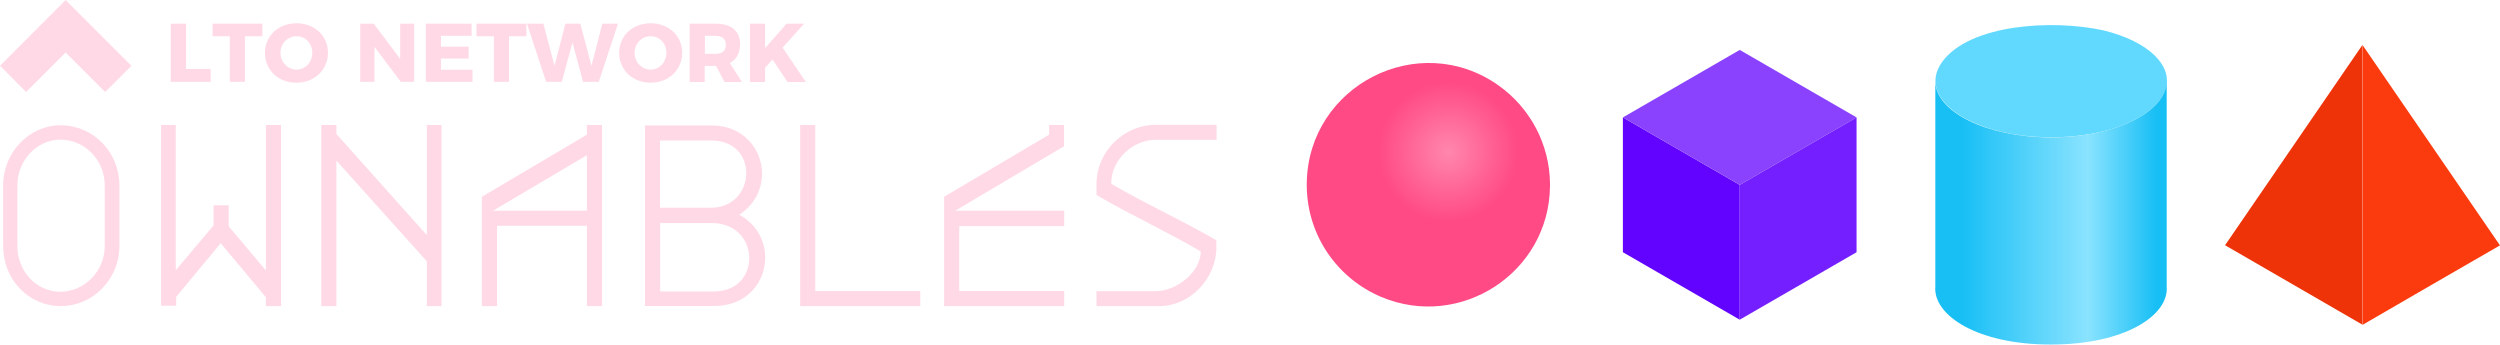
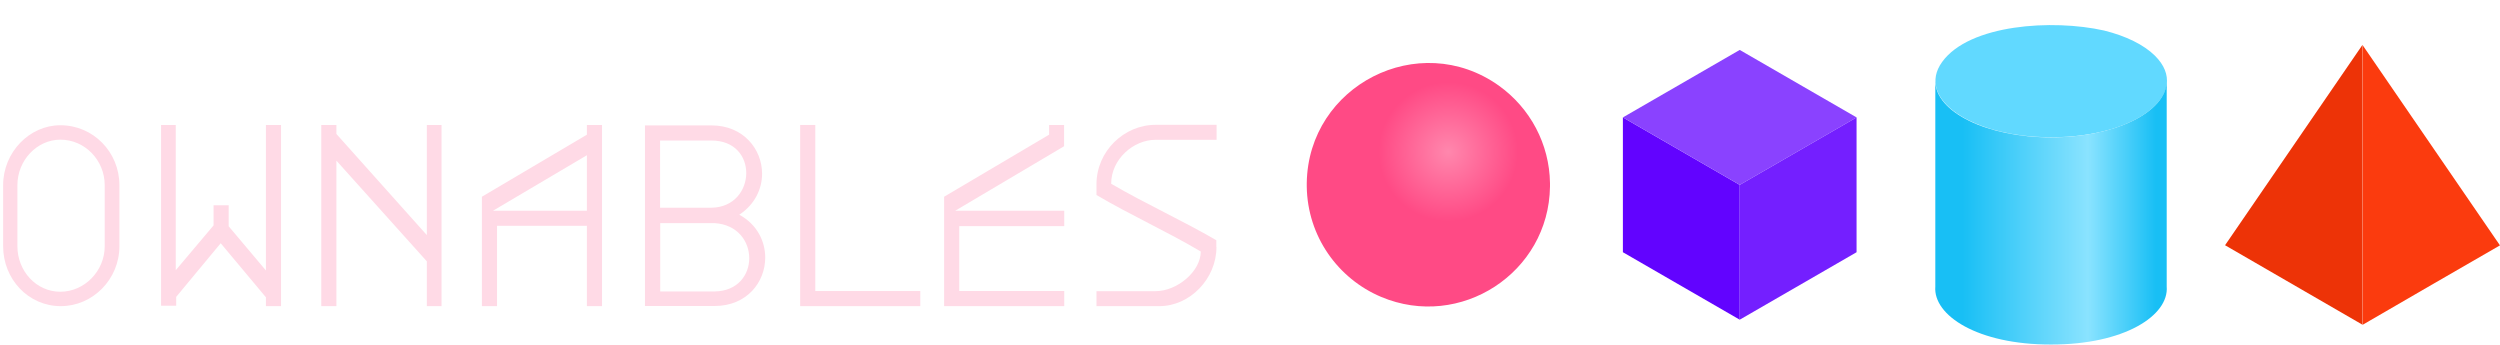
<svg xmlns="http://www.w3.org/2000/svg" version="1.1" id="Layer_1" x="0px" y="0px" style="enable-background:new 0 0 1920 1080;" xml:space="preserve" viewBox="83 419.1 1752.43 241.52">
  <style type="text/css">
	.st0{fill:#6203FF;}
	.st1{fill:#8A42FF;}
	.st2{fill:#741FFF;}
	.st3{fill:#61D9FF;}
	.st4{fill:url(#SVGID_1_);}
	.st5{fill:url(#SVGID_00000134956658284519563100000015094121371170784669_);}
	.st6{fill:#ED3307;}
	.st7{fill:#FB3B0E;}
	.st8{enable-background:new    ;}
	.st9{fill:#FFDAE6;}
</style>
  <g>
    <polygon class="st0" points="1220.6,501.4 1220.6,595.9 1302.5,643.2 1302.5,548.7  " />
    <path class="st1" d="M1302.5,454.1l-81.9,47.3l81.9,47.3l81.9-47.3L1302.5,454.1z" />
    <polygon class="st2" points="1384.4,501.4 1302.5,548.7 1302.5,643.2 1384.4,595.9  " />
  </g>
  <g>
    <path class="st3" d="M1593.5,458.1c-7.7-7.6-20.2-13.8-35.6-17.6c-36.1-8.1-94.4-4.4-113.5,22c-18.7,25.8,20.6,52.8,76.5,52.8   C1580.7,515.4,1620.2,484.5,1593.5,458.1z" />
    <g>
      <linearGradient id="SVGID_1_" gradientUnits="userSpaceOnUse" x1="1439.534" y1="513.822" x2="1601.915" y2="513.822" gradientTransform="matrix(1 0 0 -1 0 1082)">
        <stop offset="0.118" style="stop-color:#18BFF5" />
        <stop offset="0.659" style="stop-color:#8AE3FF" />
        <stop offset="0.953" style="stop-color:#18BFF5" />
      </linearGradient>
      <path class="st4" d="M1520.7,660.6c51.4,0.1,82.8-20.4,81.1-40.7V475.8c0,21.8-36.3,39.6-81.1,39.6s-81.1-17.7-81.1-39.6V620    C1438,640.2,1469.3,660.7,1520.7,660.6z" />
    </g>
  </g>
  <radialGradient id="SVGID_00000076574262437132606600000006894414271882488490_" cx="1098.195" cy="556.484" r="48.794" gradientTransform="matrix(1 0 0 -1 0 1082)" gradientUnits="userSpaceOnUse">
    <stop offset="0" style="stop-color:#FF87AD" />
    <stop offset="1" style="stop-color:#FF4A85" />
  </radialGradient>
  <path style="fill:url(#SVGID_00000076574262437132606600000006894414271882488490_);" d="M1169.5,547.4  c-0.4-27.3-13.8-52.5-35.9-68.3c-56-39.8-133.6-0.1-134.6,68.3c0,0.8,0,1.7,0,2.5c0.5,34.8,21.8,64.5,52.1,77.3  c55.5,23.4,117.6-16.8,118.4-77.3C1169.5,549.2,1169.5,548.2,1169.5,547.4z" />
  <g>
    <path class="st6" d="M1739,450.6l-96.3,140.4l96.3,55.7C1739,638.3,1739,454.2,1739,450.6z" />
    <path class="st7" d="M1835.4,591.1c-2.1-3-94.3-137.4-96.3-140.4c0,3.5,0,187.7,0,196.1C1743.1,644.4,1831.5,593.3,1835.4,591.1   L1835.4,591.1z" />
  </g>
  <g class="st8">
    <path class="st9" d="M166.7,548.9v42.8c0,23.2-18.7,42-41.1,42c-22.7,0-40.4-18.9-40.4-42v-42.8c0-23.2,18.6-42,40-42   C148.3,506.8,166.7,525.7,166.7,548.9z M156.4,548.9c0-17.4-13.8-31.9-31.1-31.9c-16.3,0-30.1,14.4-30.1,31.9v42.8   c0,17.4,13.2,31.9,30.1,31.9c16.8,0,31.1-14.4,31.1-31.9V548.9z" />
    <path class="st9" d="M243.2,577.6l26.2,31.1v-102H280v127h-10.6v-6.2l-31.7-37.9l-31.2,37.6v6.2h-10.6V506.7h10.3v101.8l26.5-31.4   V563h10.6V577.6z" />
    <path class="st9" d="M318.8,513l63.4,70.9v-77.2h10.3v127h-10.3v-31.4l-63.4-70.6v102h-10.6v-127h10.6V513z" />
    <path class="st9" d="M420.8,557l73.6-43.5v-6.8h10.6v127h-10.6v-56.3h-63v56.3h-10.6V557z M494.4,566.8v-38.9l-65.8,38.9H494.4z" />
    <path class="st9" d="M535.1,633.7V507h46.6c22.4,0,35.5,16.7,35.5,33.9c0,10.6-5.1,21.6-16,28.7c12.5,6.8,18.2,18.6,18.2,30.1   c0,17.1-12.8,33.9-35.5,33.9H535.1z M581.7,564.7c16-0.2,24.4-12.4,24.4-24.3c0-11.6-7.9-22.8-24.4-22.8h-36v47.1H581.7z    M583.9,623.4c16.2-0.2,24.3-11.6,24.3-23.3c0-11.7-8.1-23.6-24.3-24.6h-38.1v47.9H583.9z" />
    <path class="st9" d="M654.5,623.1h73.6v10.6h-84.2v-127h10.6V623.1z" />
    <path class="st9" d="M744.8,557l73.6-43.5v-6.8h10.5v14.9l-76.3,45.2H829v10.8h-73.6v45.5H829v10.6h-84.2V557z" />
    <path class="st9" d="M935.7,592.3c0,22.2-18.6,41.4-40,41.4c-1,0-1.7,0-44.1,0v-10.5h41.4c15.1,0,31.7-13.8,31.7-27.8   c-23.8-14.1-49.2-25.5-73.1-39.6v-7.5c0-23.2,19.3-41.7,41.4-41.7h42.8v10.5h-42.8c-15.5,0-31.1,13.6-31.1,30.8   c24.1,14.1,49.5,25.5,73.7,39.6V592.3z" />
  </g>
-   <g>
-     <g>
-       <g>
-         <path class="st9" d="M202.8,435.7h10.6v31.7h17.3v9.1h-28V435.7z M232,435.7h34.9v8.8h-12.2v32h-10.6v-32H232V435.7z      M290.8,435.4c12.7,0,22.1,8.8,22.1,20.7s-9.4,21-22.1,21c-12.7,0-22.1-8.9-22.1-21C268.8,444.2,278.2,435.4,290.8,435.4z      M290.9,444.5c-6.1,0-11.3,5-11.3,11.6s5.2,11.8,11.3,11.8c6.1,0,11-5.2,11-11.8C301.9,449.5,297,444.5,290.9,444.5z      M335.7,435.7h9.3l18.5,24.6v-24.6h9.8v40.8H364L345.5,452v24.5h-10v-40.8H335.7z M381.4,435.7h32.2v8.5h-21.5v7.6h19.4v8.4     h-19.4v7.8h22.1v8.5h-32.7v-40.9H381.4z M417.1,435.7H452v8.8h-12.2v32h-10.6v-32h-12.2V435.7z M452.4,435.7h11.5l7.8,29.5     l7.6-29.5h10.5l7.8,29.5l7.6-29.5h11l-13.5,40.8h-11l-7.4-27.6l-7.5,27.6h-11L452.4,435.7z M539.1,435.4     c12.7,0,22.1,8.8,22.1,20.7s-9.4,21-22.1,21c-12.7,0-22.1-8.9-22.1-21C517,444.2,526.5,435.4,539.1,435.4z M539.1,444.5     c-6.1,0-11.3,5-11.3,11.6s5.2,11.8,11.3,11.8s11-5.2,11-11.8C550.1,449.5,545.3,444.5,539.1,444.5z M603.1,476.6h-12.2l-6-11.3     h-7.9v11.3h-10.6v-40.9h18.4c10.9,0,17,5.2,17,14.4c0,6.2-2.6,10.7-7.2,13.2L603.1,476.6z M577.1,444.2v12.6h7.8     c4.3,0,6.9-2.2,6.9-6.3c0-4-2.5-6.2-6.9-6.2C584.8,444.2,577.1,444.2,577.1,444.2z M647.9,476.6H635l-10.5-15.8l-5.2,5.8v10     h-10.6v-40.9h10.6v17.1l15.1-17.1h12.3l-15.1,16.8L647.9,476.6z" />
-       </g>
-       <polygon class="st9" points="175.1,465.2 129,419.1 83,465.2 101.3,483.6 129,455.9 156.7,483.6   " />
-     </g>
-   </g>
</svg>
